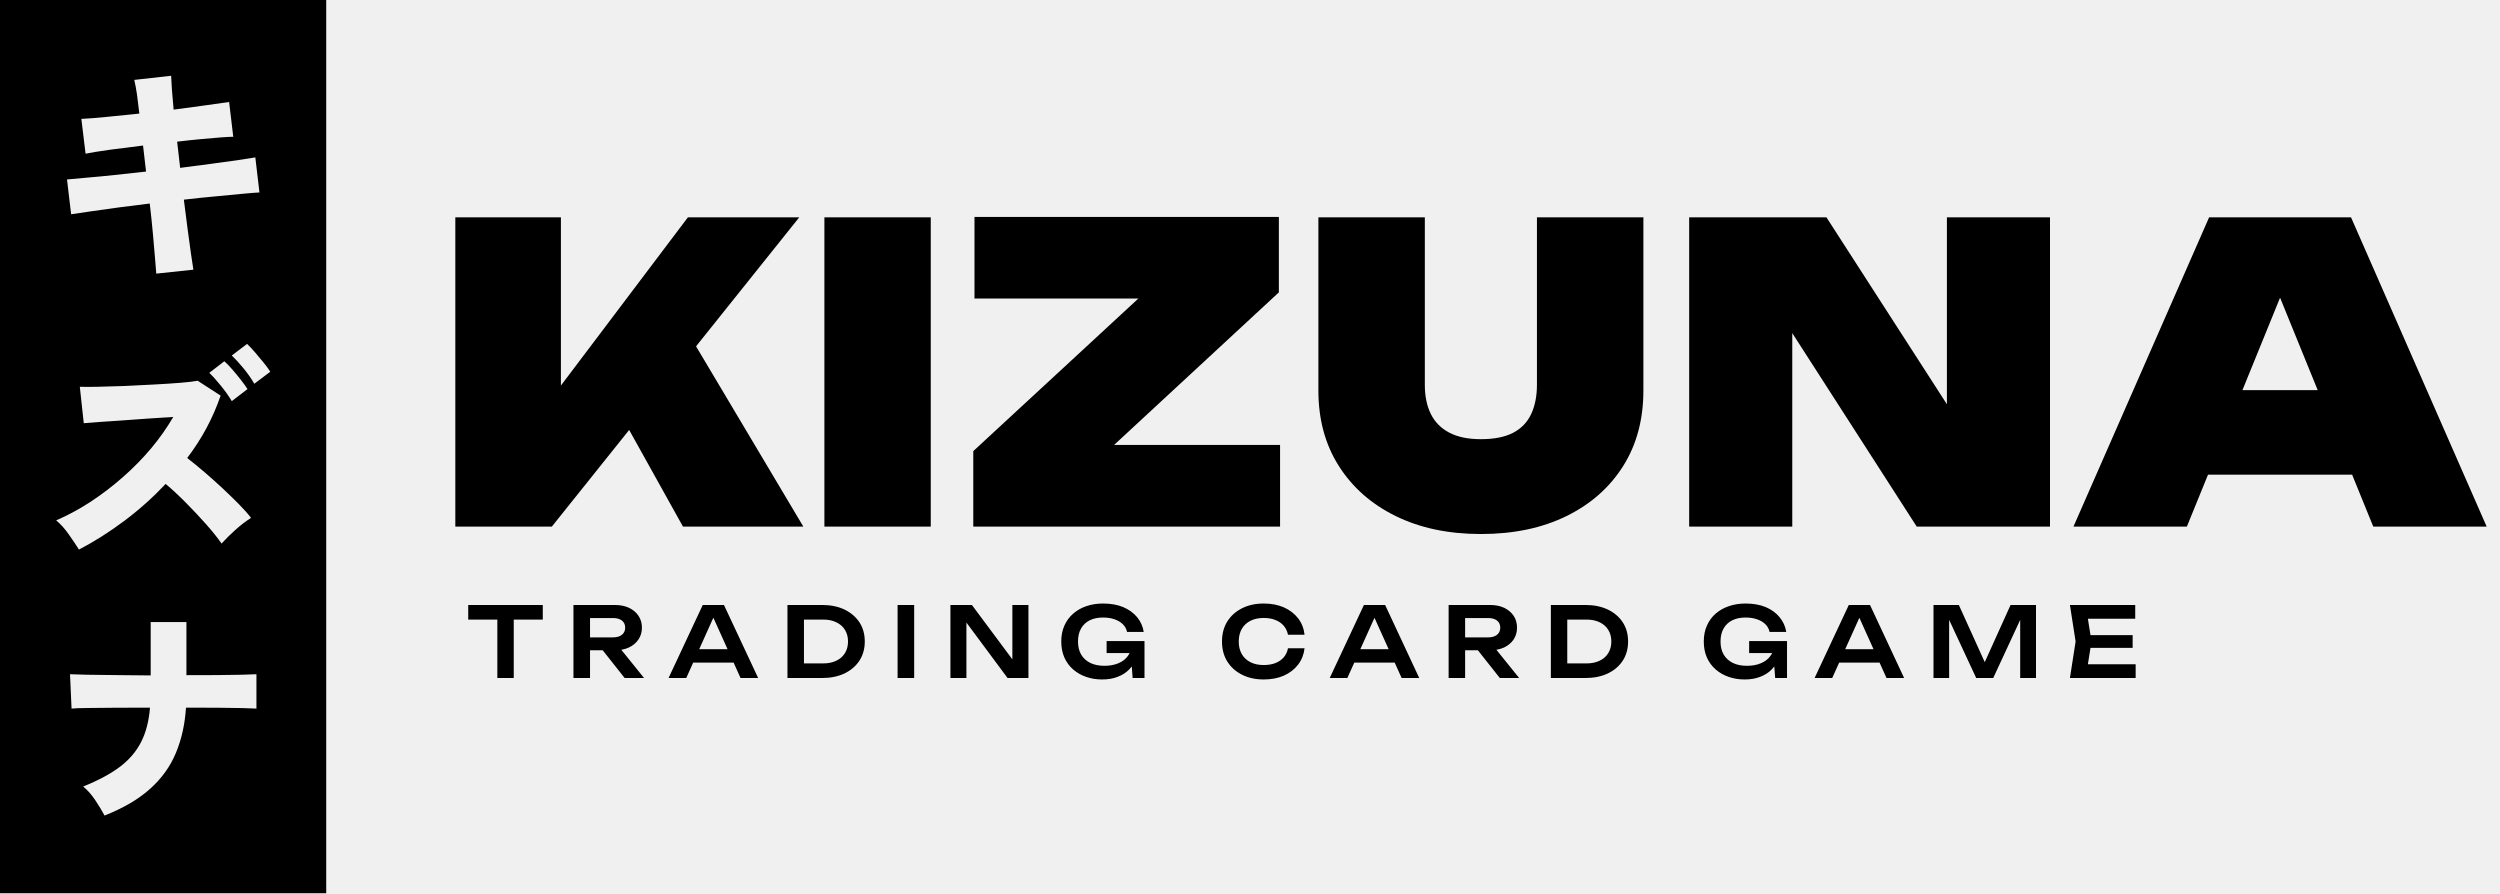
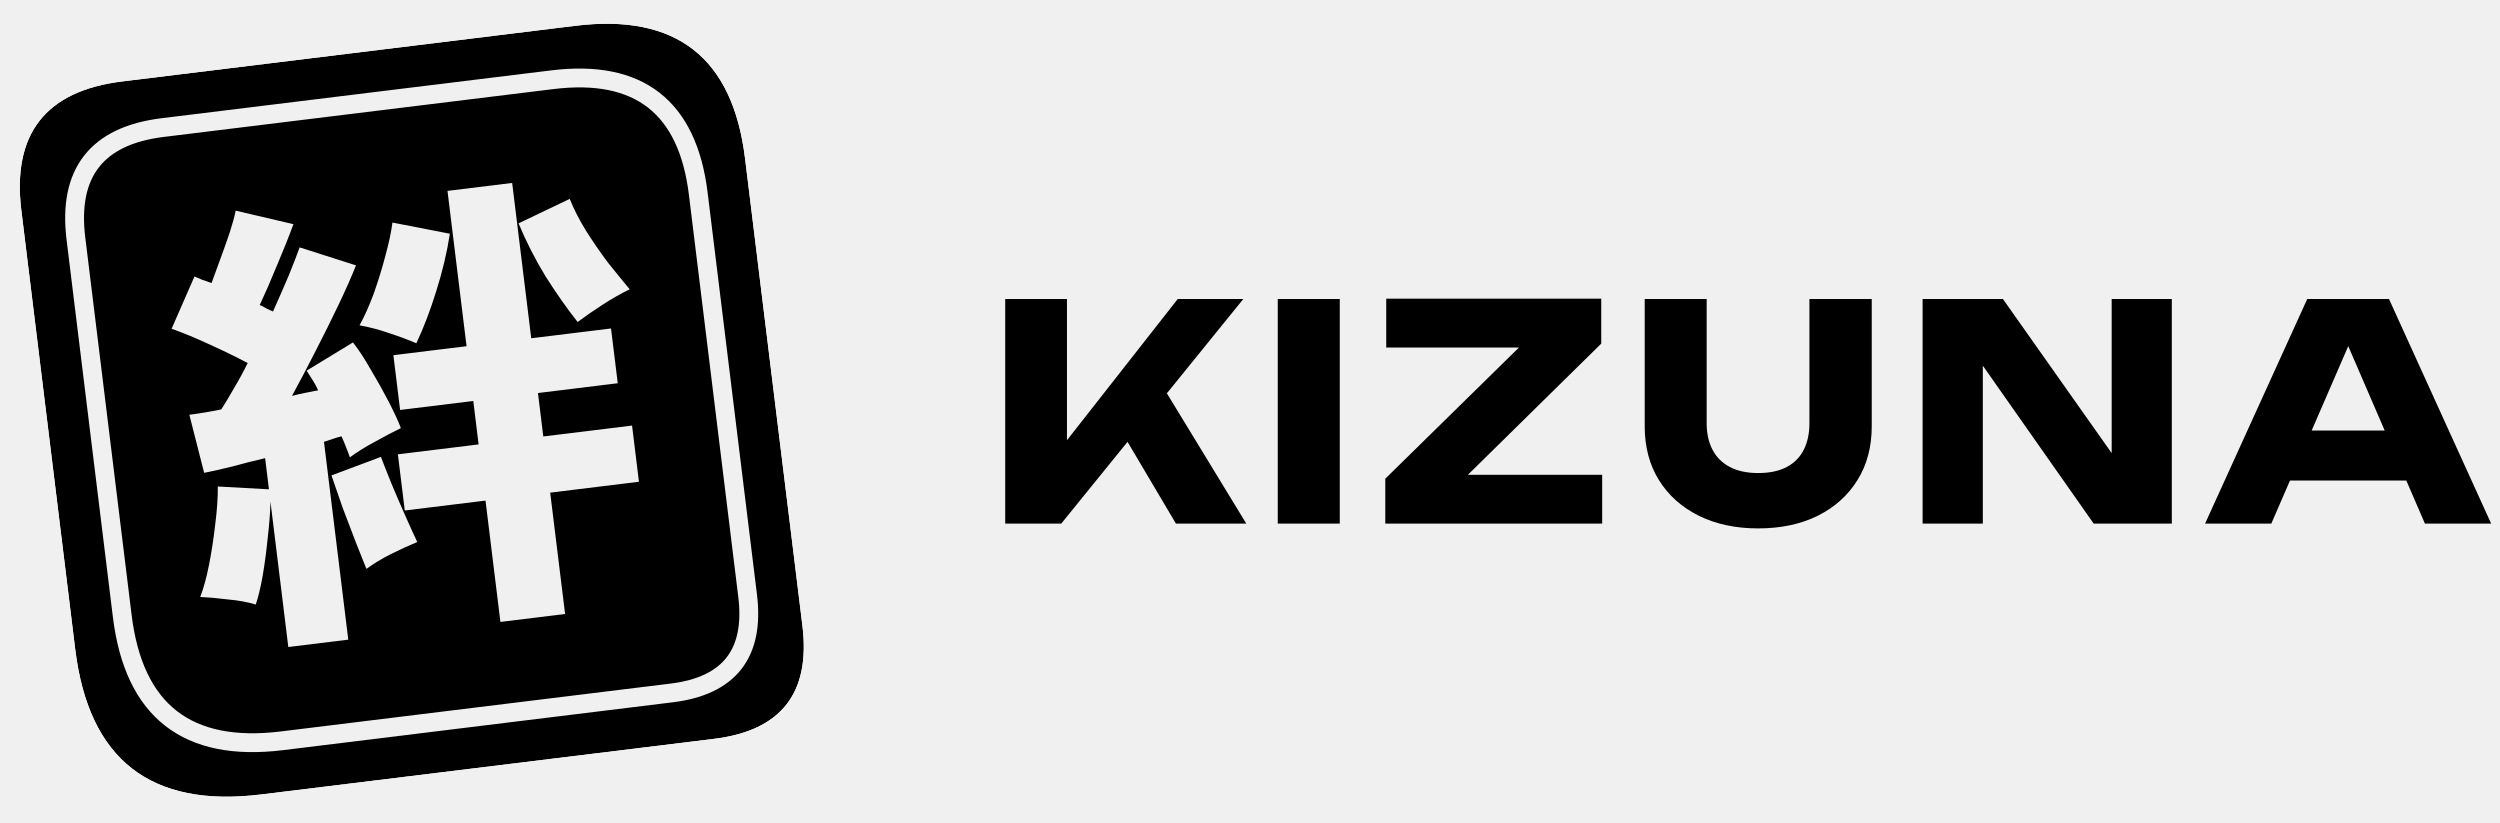
- <svg xmlns="http://www.w3.org/2000/svg" viewBox="0 0 291 104" role="img" aria-label="Kizuna — Trading Card Game">
+ <svg xmlns="http://www.w3.org/2000/svg" viewBox="0 0 345 113.44" role="img" aria-label="Kizuna">
  <defs>
-     <mask id="kz-band">
-       <rect width="38" height="104" fill="#fff" />
-       <path fill="#000" d="M22.51 31.39L18.19 31.85Q18.16 31.34 18.05 30.12Q17.95 28.91 17.80 27.23Q17.65 25.56 17.43 23.69L17.43 23.69Q15.57 23.91 13.79 24.15Q12.01 24.40 10.58 24.60Q9.15 24.80 8.28 24.94L8.28 24.94L7.80 20.89Q8.66 20.81 10.10 20.68Q11.55 20.56 13.34 20.37Q15.14 20.18 17.00 19.97L17.00 19.97L16.65 16.94Q14.57 17.19 12.72 17.44Q10.87 17.70 9.96 17.89L9.96 17.89L9.47 13.84Q10.55 13.79 12.39 13.61Q14.22 13.43 16.22 13.22L16.22 13.22Q16.08 11.95 15.94 10.96Q15.79 9.98 15.63 9.30L15.63 9.30L19.92 8.82Q19.95 9.41 20.01 10.41Q20.08 11.41 20.21 12.76L20.21 12.76Q22.24 12.49 23.99 12.25Q25.75 12.00 26.67 11.87L26.67 11.87L27.15 15.92Q26.64 15.92 25.63 16.00Q24.62 16.08 23.32 16.20Q22.02 16.32 20.62 16.49L20.62 16.49L20.97 19.54Q22.78 19.29 24.48 19.08Q26.18 18.86 27.56 18.66Q28.94 18.46 29.72 18.32L29.72 18.32L30.20 22.40Q29.58 22.43 28.21 22.56Q26.83 22.70 25.06 22.86Q23.29 23.02 21.40 23.24L21.40 23.24Q21.62 25.04 21.84 26.68Q22.05 28.31 22.23 29.54Q22.40 30.77 22.51 31.39L22.51 31.39ZM9.19 63.97L9.19 63.97Q8.70 63.19 8.01 62.21Q7.32 61.22 6.54 60.57L6.54 60.57Q8.54 59.71 10.51 58.43Q12.48 57.14 14.29 55.55Q16.10 53.96 17.60 52.18Q19.09 50.39 20.17 48.53L20.17 48.53Q18.82 48.61 17.26 48.72Q15.69 48.83 14.21 48.94Q12.72 49.04 11.53 49.12Q10.35 49.21 9.75 49.26L9.75 49.26L9.29 45.02Q10.00 45.05 11.39 45.02Q12.78 44.99 14.48 44.93Q16.18 44.86 17.88 44.76Q19.58 44.67 20.96 44.56Q22.33 44.45 23.01 44.32L23.01 44.32L25.68 46.05Q25.03 47.96 24.05 49.80Q23.06 51.64 21.79 53.31L21.79 53.31Q22.77 54.07 23.83 54.98Q24.90 55.90 25.93 56.86Q26.95 57.82 27.82 58.70Q28.68 59.57 29.22 60.28L29.22 60.28Q28.30 60.87 27.44 61.64Q26.57 62.41 25.79 63.27L25.79 63.27Q25.12 62.30 24.00 61.03Q22.87 59.76 21.63 58.51Q20.39 57.25 19.28 56.33L19.28 56.33Q17.04 58.71 14.44 60.65Q11.83 62.60 9.19 63.97ZM28.81 45.29L26.98 46.69Q26.47 45.83 25.72 44.91Q24.98 43.99 24.36 43.40L24.36 43.40L26.11 42.05Q26.49 42.37 27.02 42.98Q27.55 43.59 28.04 44.22Q28.54 44.86 28.81 45.29L28.81 45.29ZM31.46 43.27L29.60 44.67Q29.11 43.81 28.36 42.89Q27.60 41.97 26.98 41.38L26.98 41.38L28.76 40.03Q29.11 40.35 29.64 40.96Q30.16 41.56 30.68 42.20Q31.19 42.83 31.46 43.27L31.46 43.27ZM12.17 94.93L12.17 94.93Q11.74 94.12 11.08 93.13Q10.41 92.14 9.68 91.55L9.68 91.55Q12.30 90.50 13.94 89.27Q15.57 88.04 16.42 86.38Q17.27 84.72 17.46 82.37L17.46 82.37Q15.38 82.37 13.49 82.38Q11.60 82.40 10.24 82.41Q8.88 82.42 8.33 82.48L8.33 82.48L8.15 78.48Q8.71 78.51 10.12 78.54Q11.52 78.56 13.46 78.58Q15.41 78.59 17.54 78.62L17.54 78.62L17.54 72.41L21.70 72.41L21.70 78.59Q23.59 78.59 25.25 78.58Q26.91 78.56 28.13 78.54Q29.34 78.51 29.85 78.48L29.85 78.48L29.85 82.48Q29.42 82.45 28.22 82.42Q27.02 82.40 25.32 82.38Q23.62 82.37 21.65 82.37L21.65 82.37Q21.46 85.29 20.47 87.65Q19.49 90.01 17.47 91.82Q15.46 93.63 12.17 94.93Z" />
+     <mask id="k-m">
+       <path fill="#fff" d="M22.72 6.72H85.72Q106.72 6.72 106.72 27.72V92.72Q106.72 106.72 92.72 106.72H29.72Q6.72 106.72 6.72 83.72V22.72Q6.72 6.72 22.72 6.72Z" />
+       <path fill="none" stroke="#000" stroke-width="2.6" d="M27.48 13.72H81.66Q99.72 13.72 99.72 31.78V87.68Q99.72 99.72 87.68 99.72H33.5Q13.72 99.72 13.72 79.94V27.48Q13.72 13.72 27.48 13.72Z" />
+       <path transform="translate(56.72 56.72) scale(0.065641) translate(-498.5 387)" fill="#000" d="M182.0 74.0L182.0 -234.0Q177.0 -200.0 167.0 -159.0Q158.0 -119.0 147.0 -82.0Q136.0 -46.0 125.0 -23.0Q100.0 -34.0 67.0 -41.0Q35.0 -49.0 11.0 -53.0Q25.0 -79.0 38.0 -119.0Q51.0 -159.0 61.0 -201.0Q72.0 -244.0 76.0 -279.0L182.0 -260.0L182.0 -326.0Q145.0 -322.0 111.0 -317.0Q78.0 -313.0 51.0 -311.0L35.0 -436.0Q66.0 -436.0 103.0 -439.0Q118.0 -457.0 135.0 -480.0Q153.0 -503.0 170.0 -529.0Q137.0 -552.0 96.0 -577.0Q56.0 -602.0 20.0 -620.0L81.0 -723.0Q89.0 -719.0 97.0 -714.0Q106.0 -710.0 115.0 -705.0Q127.0 -728.0 140.0 -754.0Q154.0 -781.0 166.0 -806.0Q178.0 -832.0 184.0 -850.0L301.0 -807.0Q281.0 -768.0 256.0 -725.0Q232.0 -682.0 210.0 -647.0Q217.0 -643.0 223.0 -638.0Q230.0 -634.0 236.0 -630.0Q259.0 -668.0 278.0 -701.0Q297.0 -735.0 308.0 -757.0L421.0 -705.0Q403.0 -672.0 375.0 -628.0Q347.0 -584.0 315.0 -537.0Q284.0 -491.0 254.0 -449.0Q268.0 -451.0 282.0 -452.0Q297.0 -453.0 310.0 -454.0Q306.0 -467.0 301.0 -477.0Q296.0 -488.0 291.0 -498.0L395.0 -545.0Q410.0 -520.0 425.0 -484.0Q441.0 -448.0 454.0 -413.0Q467.0 -378.0 473.0 -354.0Q447.0 -345.0 415.0 -332.0Q384.0 -320.0 359.0 -306.0Q357.0 -316.0 354.0 -327.0Q351.0 -339.0 347.0 -352.0Q338.0 -351.0 329.0 -349.0Q320.0 -347.0 309.0 -345.0L309.0 74.0L182.0 74.0M631.0 76.0L631.0 -181.0L460.0 -181.0L460.0 -300.0L631.0 -300.0L631.0 -392.0L476.0 -392.0L476.0 -508.0L631.0 -508.0L631.0 -837.0L768.0 -837.0L768.0 -508.0L937.0 -508.0L937.0 -392.0L768.0 -392.0L768.0 -300.0L956.0 -300.0L956.0 -181.0L768.0 -181.0L768.0 76.0L631.0 76.0M869.0 -530.0Q841.0 -576.0 814.0 -633.0Q788.0 -690.0 771.0 -751.0L884.0 -789.0Q893.0 -755.0 910.0 -718.0Q927.0 -682.0 947.0 -647.0Q968.0 -613.0 986.0 -585.0Q957.0 -575.0 926.0 -560.0Q895.0 -545.0 869.0 -530.0M527.0 -527.0Q501.0 -542.0 473.0 -555.0Q445.0 -569.0 413.0 -579.0Q432.0 -605.0 451.0 -642.0Q470.0 -680.0 485.0 -718.0Q501.0 -757.0 508.0 -785.0L625.0 -747.0Q609.0 -690.0 582.0 -631.0Q556.0 -573.0 527.0 -527.0M365.0 -69.0Q360.0 -89.0 350.0 -126.0Q341.0 -163.0 331.0 -203.0Q322.0 -244.0 316.0 -273.0L424.0 -299.0Q429.0 -278.0 439.0 -241.0Q449.0 -205.0 460.0 -169.0Q471.0 -133.0 478.0 -112.0Q452.0 -105.0 421.0 -94.0Q390.0 -83.0 365.0 -69.0" />
    </mask>
  </defs>
-   <rect width="38" height="104" fill="#000000" mask="url(#kz-band)" />
-   <path fill="#000000" d="M64.23 61.30L53 61.30L53 25.30L65.29 25.30L65.29 51.65L62.17 49.01L80.07 25.30L93.03 25.30L64.23 61.30ZM79.50 61.30L70.28 44.74L79.40 37.59L93.51 61.30L79.50 61.30ZM95.96 61.30L95.96 25.30L108.34 25.30L108.34 61.30L95.96 61.30ZM149 61.30L113.29 61.30L113.29 52.51L134.84 32.59L144.15 34.75L113.43 34.75L113.43 25.25L148.86 25.25L148.86 34.03L127.35 53.95L119.38 51.79L149 51.79L149 61.30ZM165.85 25.30L165.85 44.79Q165.85 46.75 166.54 48.17Q167.24 49.59 168.68 50.35Q170.12 51.12 172.38 51.12L172.38 51.12Q174.68 51.12 176.12 50.38Q177.56 49.63 178.23 48.19Q178.90 46.75 178.90 44.79L178.90 44.79L178.90 25.30L191.29 25.30L191.29 45.46Q191.29 50.50 188.94 54.24Q186.58 57.99 182.34 60.07Q178.09 62.16 172.38 62.16L172.38 62.16Q166.71 62.16 162.46 60.07Q158.22 57.99 155.84 54.24Q153.46 50.50 153.46 45.46L153.46 45.46L153.46 25.30L165.85 25.30ZM212.60 25.30L229.98 52.27L226.62 53.09L226.62 25.30L238.62 25.30L238.62 61.30L223.11 61.30L205.26 33.55L208.62 32.74L208.62 61.30L196.62 61.30L196.62 25.30L212.60 25.30ZM277.45 55.25L252.92 55.25L252.92 45.41L277.45 45.41L277.45 55.25ZM257.14 25.30L273.66 25.30L289.45 61.30L276.25 61.30L263.82 30.77L266.98 30.77L254.55 61.30L241.35 61.30L257.14 25.30Z" />
-   <path fill="#000000" d="M57.89 78.92L57.89 71.28L59.80 71.28L59.80 78.92L57.89 78.92ZM54.50 72.12L54.50 70.42L63.18 70.42L63.18 72.12L54.50 72.12ZM68.09 75.69L68.09 74.19L71.36 74.19Q72.01 74.19 72.39 73.89Q72.77 73.59 72.77 73.06L72.77 73.06Q72.77 72.53 72.39 72.23Q72.01 71.94 71.36 71.94L71.36 71.94L67.81 71.94L68.68 70.95L68.68 78.92L66.75 78.92L66.75 70.42L71.59 70.42Q72.52 70.42 73.22 70.75Q73.93 71.09 74.32 71.68Q74.72 72.27 74.72 73.06L74.72 73.06Q74.72 73.84 74.32 74.43Q73.93 75.02 73.22 75.36Q72.52 75.69 71.59 75.69L71.59 75.69L68.09 75.69ZM72.71 78.92L69.56 74.94L71.76 74.94L74.97 78.92L72.71 78.92ZM85.94 77.13L80.05 77.13L80.05 75.57L85.94 75.57L85.94 77.13ZM81.80 70.42L84.27 70.42L88.25 78.92L86.20 78.92L82.72 71.20L83.35 71.20L79.88 78.92L77.82 78.92L81.80 70.42ZM91.66 70.42L95.70 70.42Q97.18 70.42 98.30 70.95Q99.41 71.49 100.04 72.44Q100.66 73.39 100.66 74.67L100.66 74.67Q100.66 75.94 100.04 76.90Q99.41 77.85 98.30 78.39Q97.18 78.92 95.70 78.92L95.70 78.92L91.66 78.92L91.66 70.42ZM93.58 71.18L93.58 78.16L92.60 77.22L95.84 77.22Q96.71 77.22 97.36 76.90Q98.01 76.59 98.36 76.01Q98.71 75.43 98.71 74.67L98.71 74.67Q98.71 73.90 98.36 73.33Q98.01 72.75 97.36 72.44Q96.71 72.12 95.84 72.12L95.84 72.12L92.60 72.12L93.58 71.18ZM104.48 78.92L104.48 70.42L106.41 70.42L106.41 78.92L104.48 78.92ZM113.13 70.42L118.51 77.65L117.84 77.75L117.84 70.42L119.71 70.42L119.71 78.92L117.28 78.92L111.84 71.59L112.49 71.49L112.49 78.92L110.63 78.92L110.63 70.42L113.13 70.42ZM131.71 75.15L132.54 75.24Q132.53 76.01 132.24 76.70Q131.95 77.40 131.42 77.94Q130.89 78.48 130.10 78.78Q129.32 79.09 128.29 79.09L128.29 79.09Q127.29 79.09 126.43 78.79Q125.56 78.49 124.91 77.92Q124.26 77.36 123.89 76.53Q123.53 75.71 123.53 74.67L123.53 74.67Q123.53 73.63 123.90 72.81Q124.27 71.98 124.93 71.42Q125.58 70.85 126.47 70.55Q127.35 70.25 128.39 70.25L128.39 70.25Q129.75 70.25 130.75 70.67Q131.75 71.10 132.37 71.85Q132.98 72.60 133.13 73.56L133.13 73.56L131.19 73.56Q131.08 73.04 130.70 72.66Q130.32 72.29 129.74 72.09Q129.15 71.88 128.39 71.88L128.39 71.88Q127.50 71.88 126.85 72.20Q126.19 72.53 125.84 73.15Q125.48 73.77 125.48 74.67L125.48 74.67Q125.48 75.57 125.85 76.20Q126.23 76.83 126.92 77.17Q127.61 77.50 128.55 77.50L128.55 77.50Q129.47 77.50 130.16 77.21Q130.85 76.93 131.25 76.40Q131.66 75.87 131.71 75.15L131.71 75.15ZM131.97 76.02L128.81 76.02L128.81 74.62L133.22 74.62L133.22 78.92L131.84 78.92L131.58 75.47L131.97 76.02ZM149.92 75.46L151.85 75.46Q151.73 76.54 151.10 77.36Q150.47 78.18 149.45 78.64Q148.42 79.09 147.10 79.09L147.10 79.09Q145.65 79.09 144.56 78.53Q143.47 77.98 142.85 76.99Q142.24 76.00 142.24 74.67L142.24 74.67Q142.24 73.34 142.85 72.35Q143.47 71.36 144.56 70.81Q145.65 70.25 147.10 70.25L147.10 70.25Q148.42 70.25 149.45 70.70Q150.47 71.16 151.10 71.97Q151.73 72.79 151.85 73.88L151.85 73.88L149.92 73.88Q149.80 73.28 149.43 72.84Q149.05 72.40 148.46 72.17Q147.88 71.93 147.09 71.93L147.09 71.93Q146.20 71.93 145.55 72.26Q144.89 72.60 144.54 73.21Q144.19 73.83 144.19 74.67L144.19 74.67Q144.19 75.51 144.54 76.13Q144.89 76.74 145.55 77.08Q146.20 77.41 147.09 77.41L147.09 77.41Q147.88 77.41 148.46 77.18Q149.05 76.95 149.43 76.51Q149.80 76.08 149.92 75.46L149.92 75.46ZM162.89 77.13L157.00 77.13L157.00 75.57L162.89 75.57L162.89 77.13ZM158.76 70.42L161.23 70.42L165.20 78.92L163.15 78.92L159.67 71.20L160.31 71.20L156.83 78.92L154.78 78.92L158.76 70.42ZM169.95 75.69L169.95 74.19L173.23 74.19Q173.87 74.19 174.25 73.89Q174.63 73.59 174.63 73.06L174.63 73.06Q174.63 72.53 174.25 72.23Q173.87 71.94 173.23 71.94L173.23 71.94L169.67 71.94L170.54 70.95L170.54 78.92L168.62 78.92L168.62 70.42L173.45 70.42Q174.38 70.42 175.09 70.75Q175.79 71.09 176.19 71.68Q176.58 72.27 176.58 73.06L176.58 73.06Q176.58 73.84 176.19 74.43Q175.79 75.02 175.09 75.36Q174.38 75.69 173.45 75.69L173.45 75.69L169.95 75.69ZM174.58 78.92L171.43 74.94L173.62 74.94L176.83 78.92L174.58 78.92ZM180.52 70.42L184.55 70.42Q186.03 70.42 187.15 70.95Q188.27 71.49 188.89 72.44Q189.51 73.39 189.51 74.67L189.51 74.67Q189.51 75.94 188.89 76.90Q188.27 77.85 187.15 78.39Q186.03 78.92 184.55 78.92L184.55 78.92L180.52 78.92L180.52 70.42ZM182.43 71.18L182.43 78.16L181.46 77.22L184.70 77.22Q185.56 77.22 186.21 76.90Q186.86 76.59 187.21 76.01Q187.56 75.43 187.56 74.67L187.56 74.67Q187.56 73.90 187.21 73.33Q186.86 72.75 186.21 72.44Q185.56 72.12 184.70 72.12L184.70 72.12L181.46 72.12L182.43 71.18ZM206.50 75.15L207.33 75.24Q207.32 76.01 207.03 76.70Q206.74 77.40 206.21 77.94Q205.68 78.48 204.89 78.78Q204.11 79.09 203.08 79.09L203.08 79.09Q202.08 79.09 201.22 78.79Q200.35 78.49 199.70 77.92Q199.05 77.36 198.68 76.53Q198.32 75.71 198.32 74.67L198.32 74.67Q198.32 73.63 198.69 72.81Q199.06 71.98 199.71 71.42Q200.37 70.85 201.26 70.55Q202.14 70.25 203.18 70.25L203.18 70.25Q204.54 70.25 205.54 70.67Q206.54 71.10 207.15 71.85Q207.77 72.60 207.92 73.56L207.92 73.56L205.98 73.56Q205.87 73.04 205.49 72.66Q205.11 72.29 204.53 72.09Q203.94 71.88 203.18 71.88L203.18 71.88Q202.29 71.88 201.64 72.20Q200.98 72.53 200.63 73.15Q200.27 73.77 200.27 74.67L200.27 74.67Q200.27 75.57 200.64 76.20Q201.02 76.83 201.71 77.17Q202.40 77.50 203.34 77.50L203.34 77.50Q204.26 77.50 204.95 77.21Q205.64 76.93 206.04 76.40Q206.45 75.87 206.50 75.15L206.50 75.15ZM206.76 76.02L203.60 76.02L203.60 74.62L208.01 74.62L208.01 78.92L206.63 78.92L206.37 75.47L206.76 76.02ZM219.33 77.13L213.44 77.13L213.44 75.57L219.33 75.57L219.33 77.13ZM215.20 70.42L217.67 70.42L221.64 78.92L219.59 78.92L216.11 71.20L216.75 71.20L213.27 78.92L211.22 78.92L215.20 70.42ZM234.03 70.42L236.99 70.42L236.99 78.92L235.15 78.92L235.15 71.07L235.64 71.10L232.01 78.92L230.03 78.92L226.40 71.12L226.88 71.08L226.88 78.92L225.06 78.92L225.06 70.42L228.01 70.42L231.44 77.99L230.61 77.99L234.03 70.42ZM242.16 73.93L248.24 73.93L248.24 75.41L242.16 75.41L242.16 73.93ZM242.88 71.07L243.45 74.67L242.88 78.27L242.04 77.32L248.59 77.32L248.59 78.92L240.94 78.92L241.60 74.67L240.94 70.42L248.54 70.42L248.54 72.02L242.04 72.02L242.88 71.07Z" />
+   <g transform="rotate(-7 56.72 56.72)">
+     <path fill="#000000" mask="url(#k-m)" d="M22.72 6.72H85.72Q106.72 6.72 106.72 27.72V92.72Q106.72 106.72 92.72 106.72H29.72Q6.72 106.72 6.72 83.72V22.72Q6.72 6.72 22.72 6.72Z" />
+   </g>
+   <path fill="#000000" d="M146.45 72.26L138.72 72.26L138.72 41.26L147.24 41.26L147.24 65.44L144.96 63.66L162.53 41.26L171.58 41.26L146.45 72.26ZM162.28 72.26L153.52 57.46L159.80 52.26L171.99 72.26L162.28 72.26ZM176.33 72.26L176.33 41.26L184.89 41.26L184.89 72.26L176.33 72.26ZM221.10 72.26L191.17 72.26L191.17 66.06L211.47 46.14L217.67 47.96L191.30 47.96L191.30 41.22L220.97 41.22L220.97 47.42L200.68 67.38L195.35 65.52L221.10 65.52L221.10 72.26ZM235.52 41.26L235.52 58.42Q235.52 60.52 236.33 62.07Q237.14 63.62 238.73 64.45Q240.32 65.28 242.63 65.28L242.63 65.28Q244.99 65.28 246.56 64.45Q248.13 63.62 248.92 62.07Q249.70 60.52 249.70 58.42L249.70 58.42L249.70 41.26L258.30 41.26L258.30 58.83Q258.30 63.09 256.33 66.25Q254.37 69.41 250.86 71.17Q247.34 72.92 242.63 72.92L242.63 72.92Q237.96 72.92 234.43 71.17Q230.89 69.41 228.93 66.25Q226.97 63.09 226.97 58.83L226.97 58.83L226.97 41.26L235.52 41.26ZM276.40 41.26L294.05 66.27L291.41 66.81L291.41 41.26L299.71 41.26L299.71 72.26L288.93 72.26L271.03 46.76L273.63 46.22L273.63 72.26L265.32 72.26L265.32 41.26L276.40 41.26ZM334.56 66.31L313.19 66.31L313.19 59.41L334.56 59.41L334.56 66.31ZM318.40 41.26L329.68 41.26L343.78 72.26L334.64 72.26L322.82 44.90L325.30 44.90L313.44 72.26L304.30 72.26L318.40 41.26Z" />
</svg>
